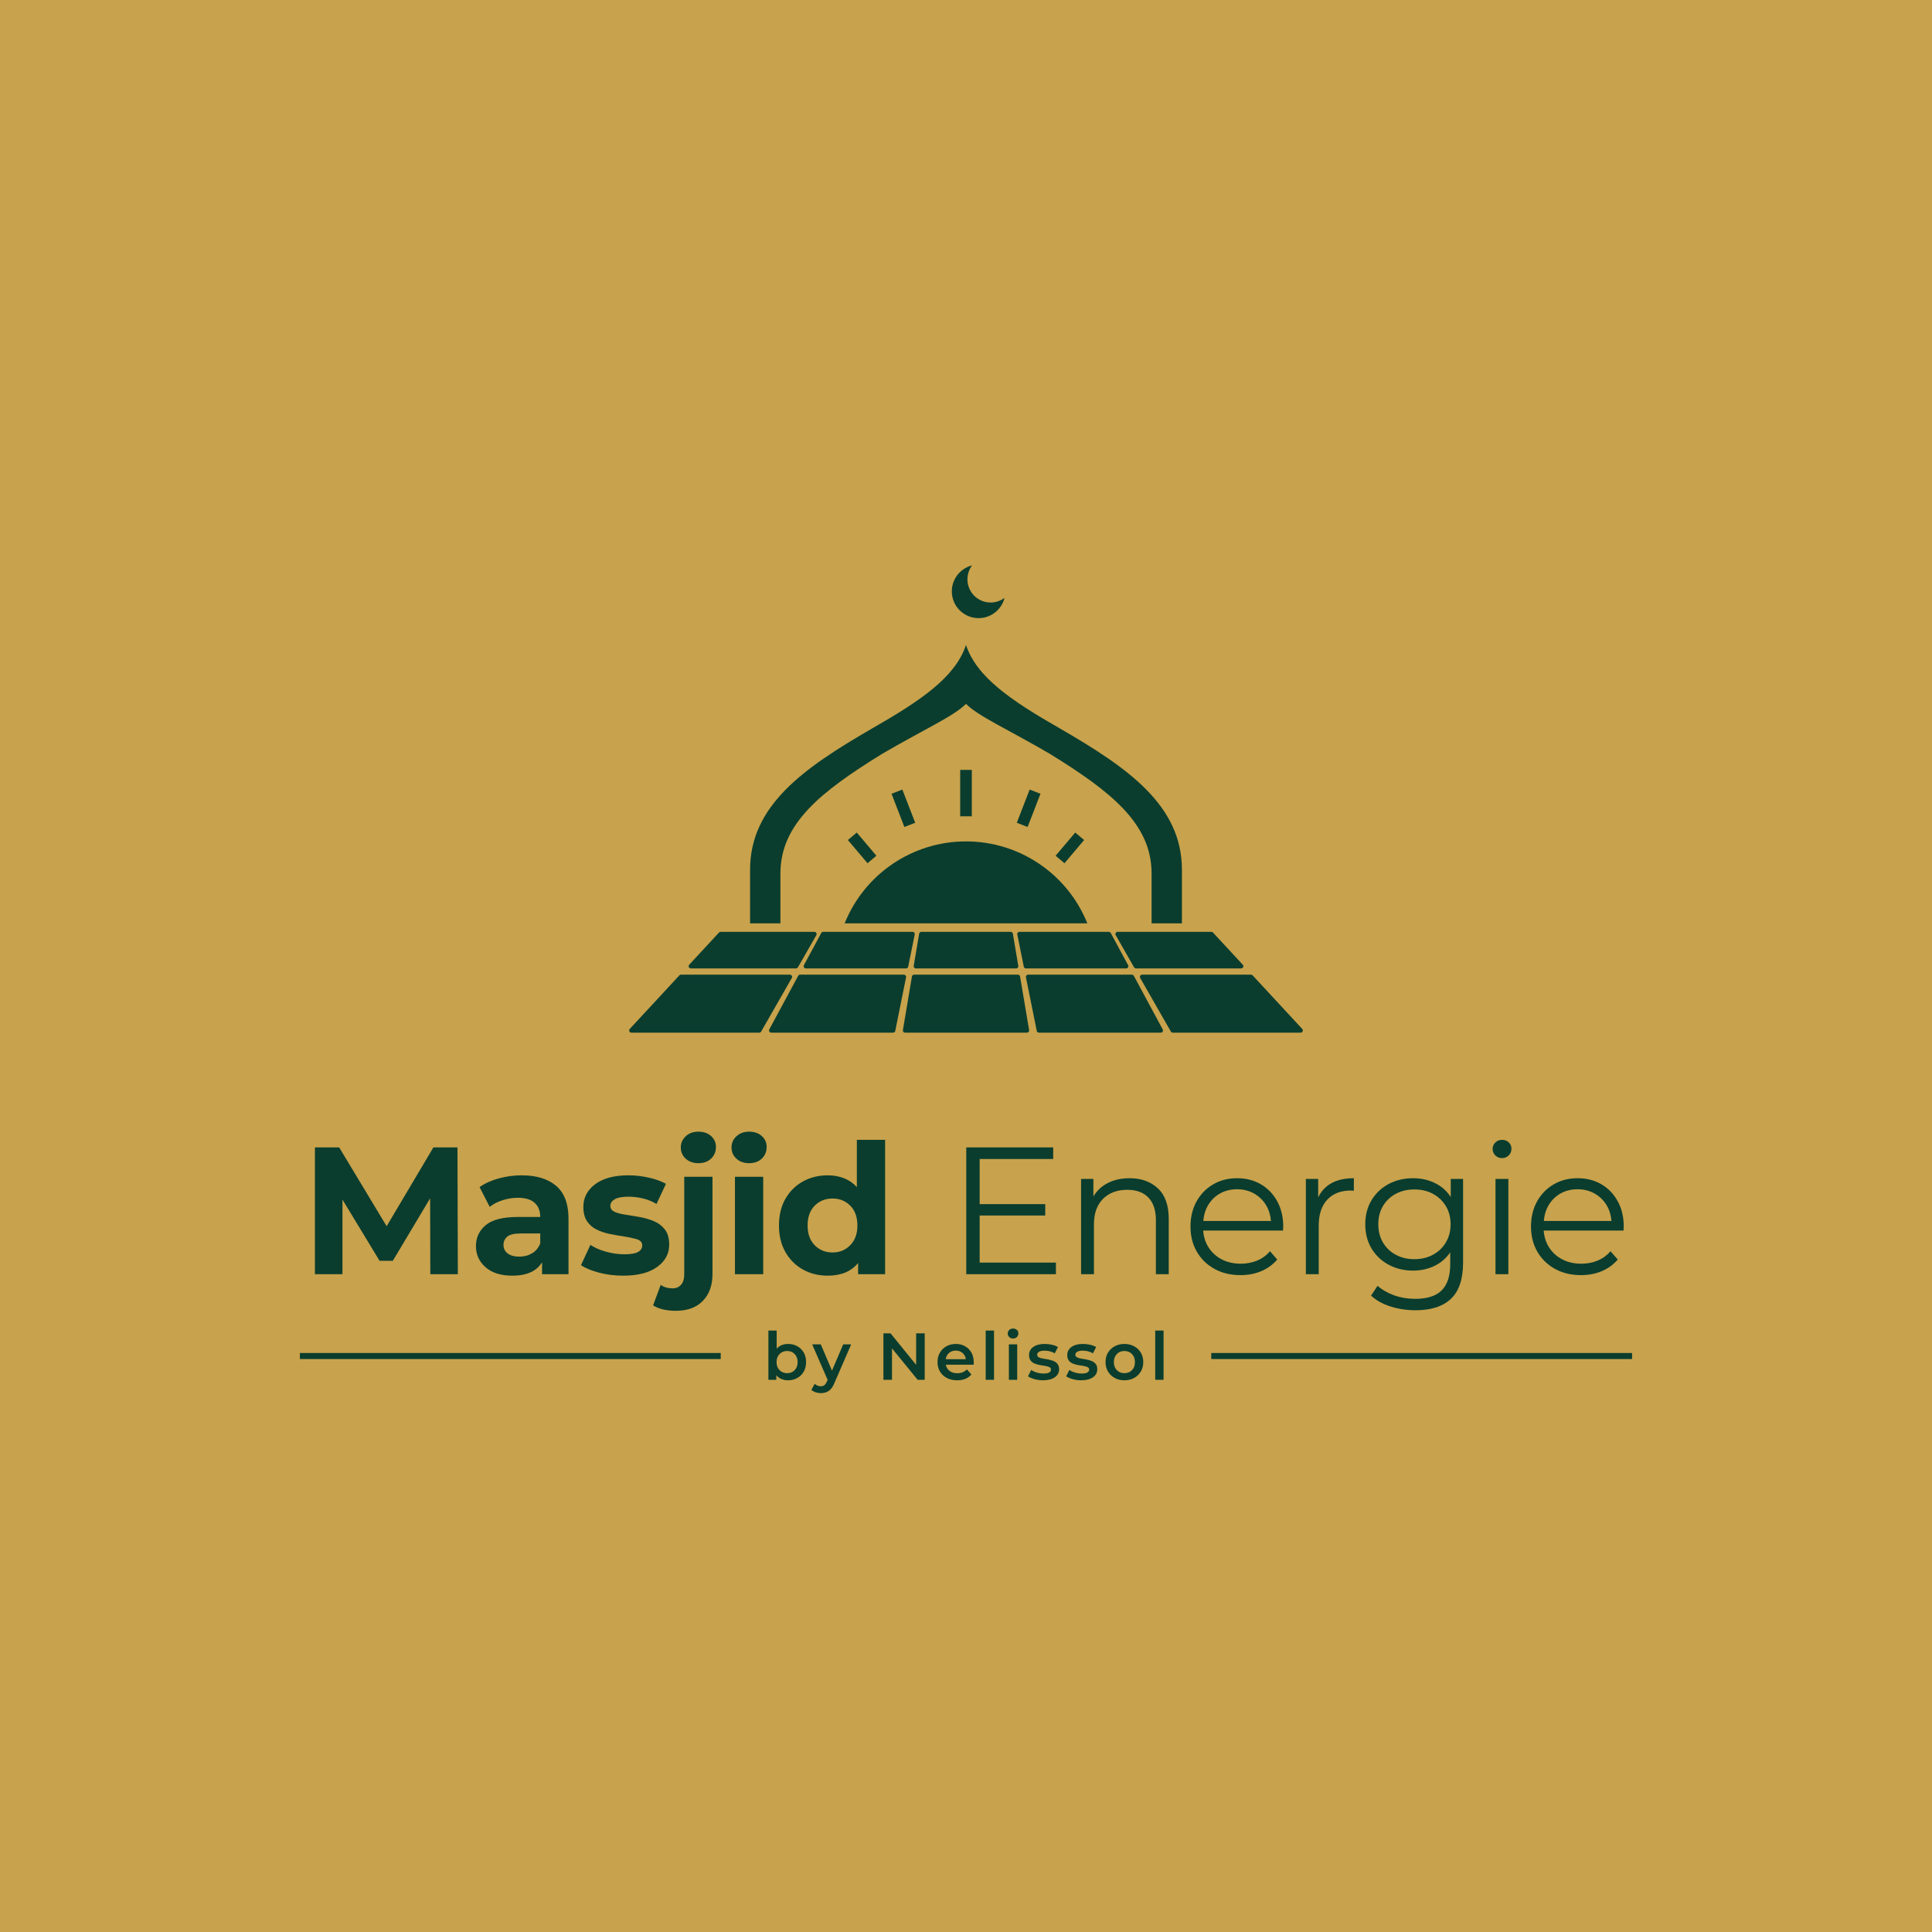
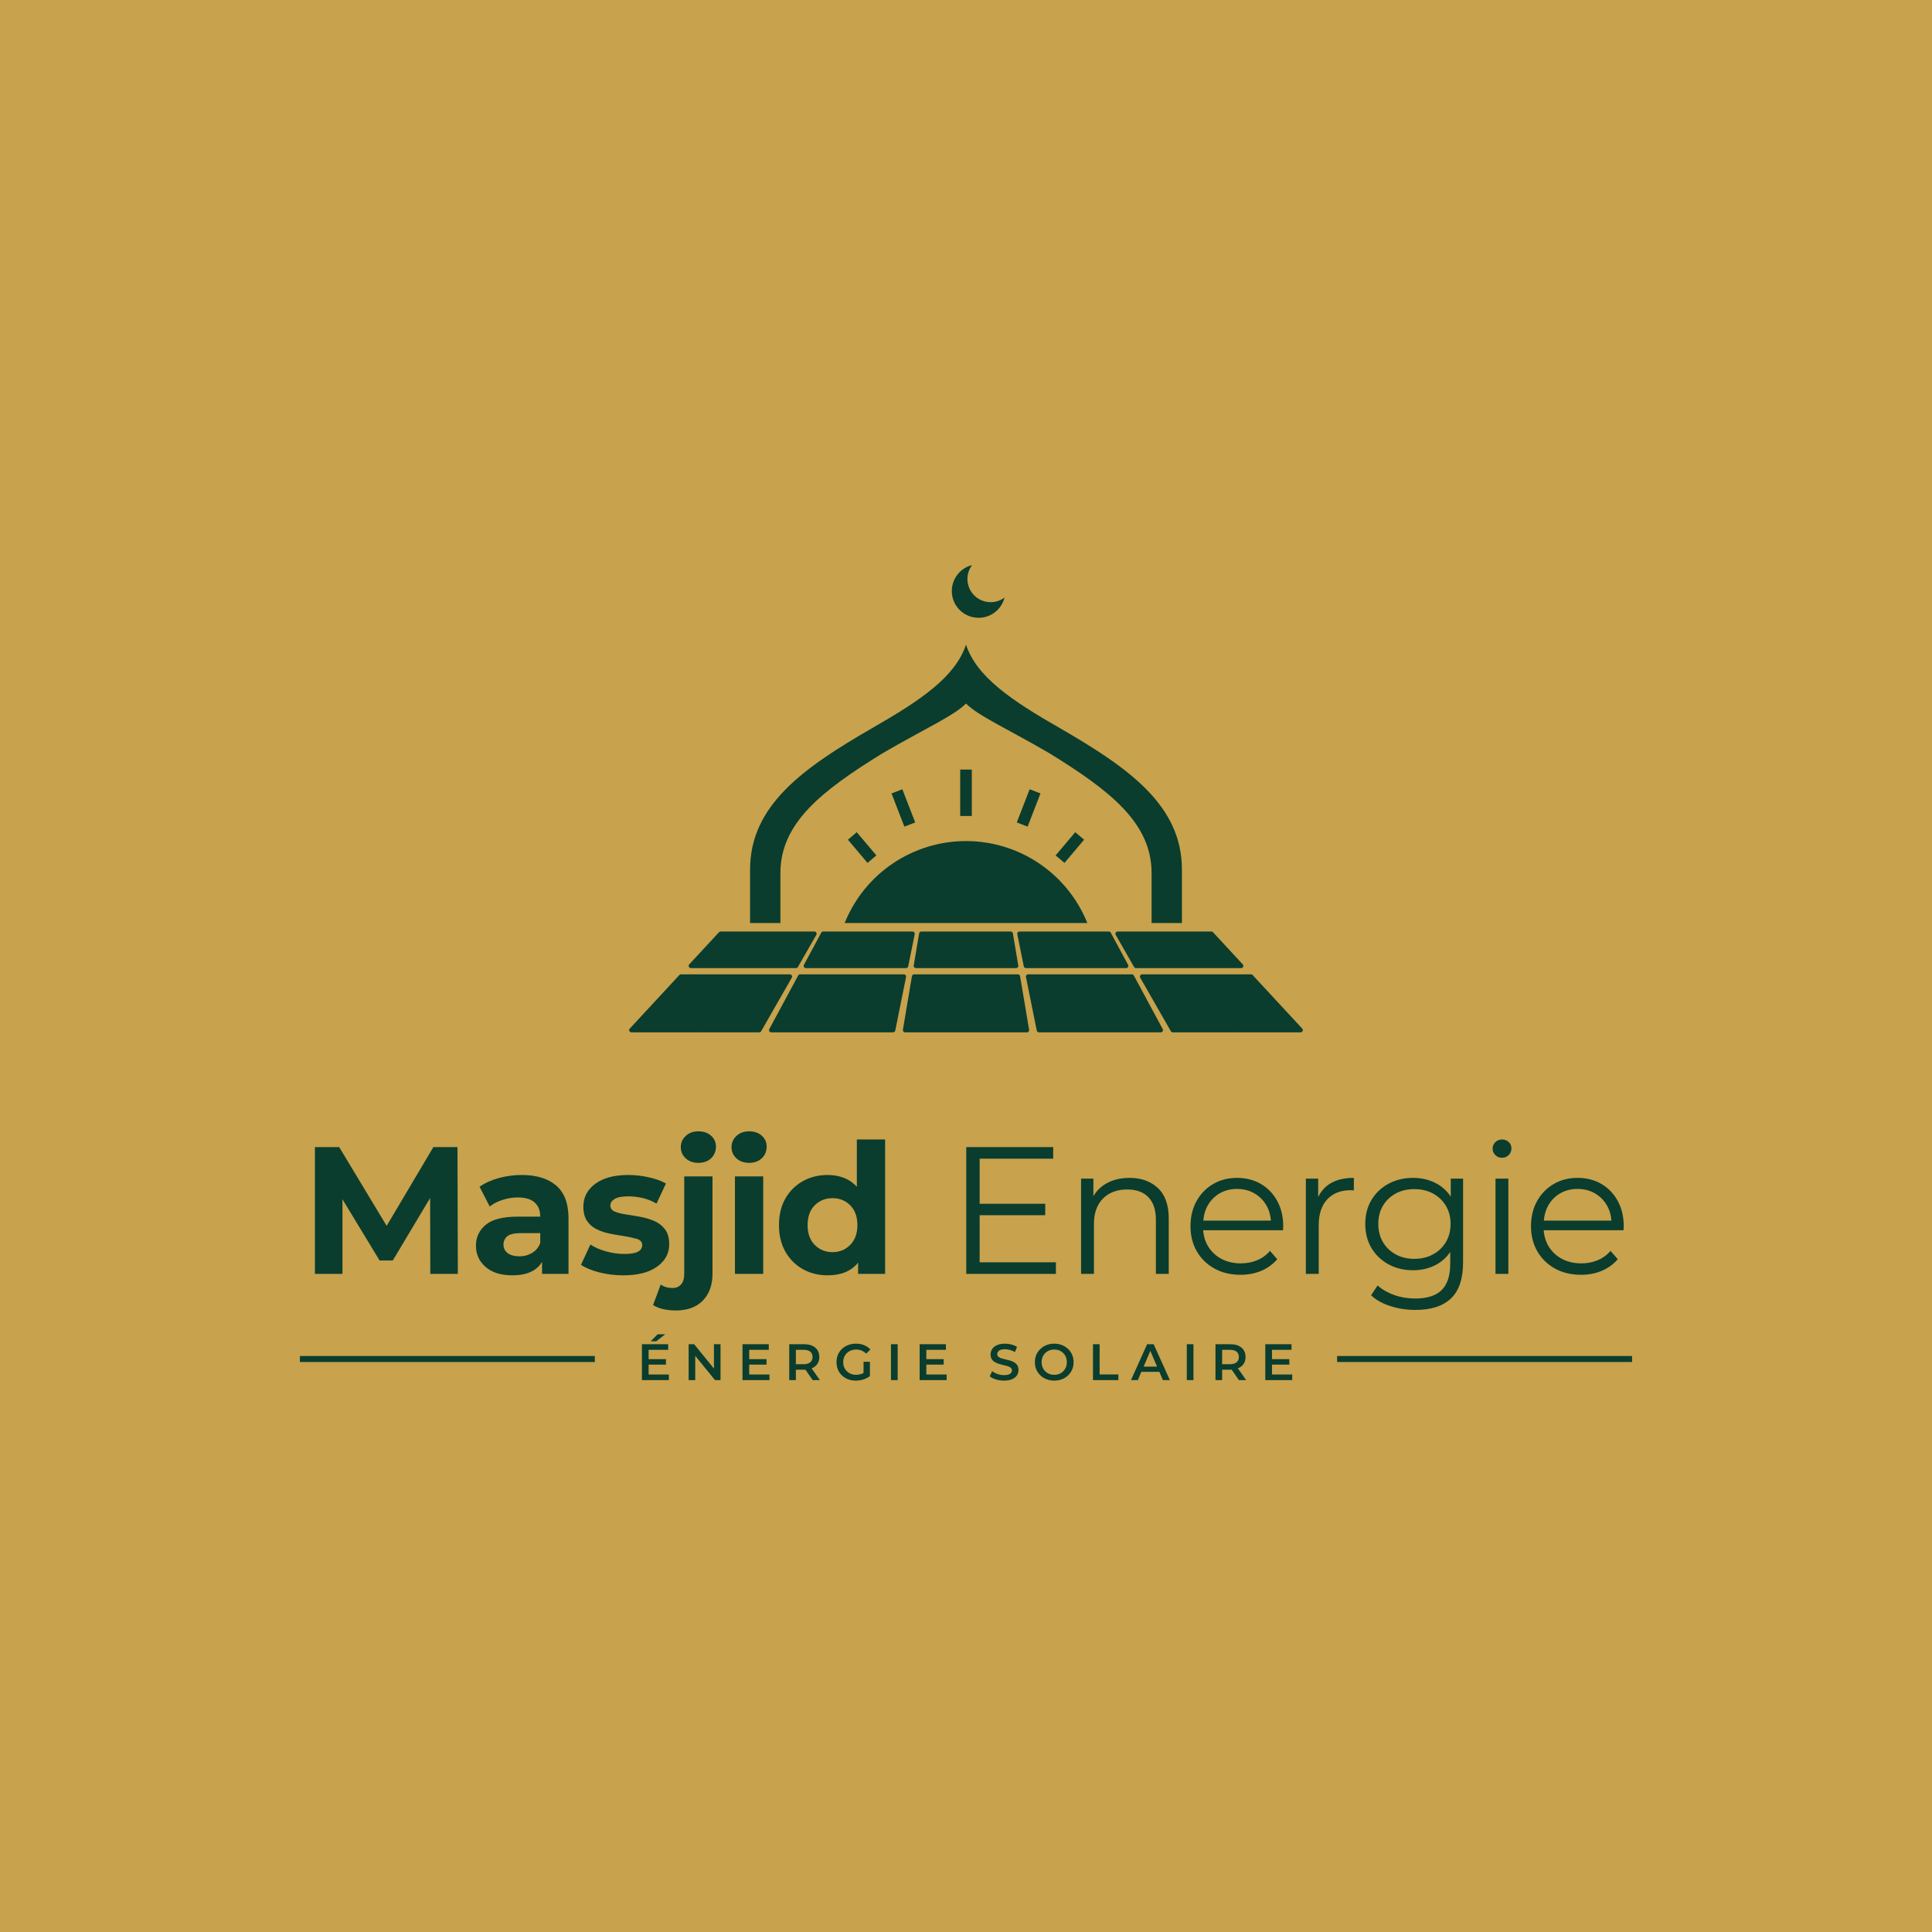
<svg xmlns="http://www.w3.org/2000/svg" viewBox="0 0 400 400" width="2160" height="2160">
  <rect width="400" height="400" fill="#c8a24c" />
-   <svg x="125" y="114.326" width="150" height="101.97" viewBox="0 0 406 276">
+   <svg x="125" y="114.259" width="150" height="101.97" viewBox="0 0 406 276">
    <path d="M206.4 7.4A15 15 0 1 0 224.6 25.6A13 13 0 0 1 206.4 7.4Z" fill="#0a3d2e" />
    <path d="M82 208L82 178C82 142 112 121 150 99C178 83 197 70 203 52C209 70 228 83 256 99C294 121 324 142 324 178L324 208L307 208L307 180C307 152 284 134 250 113C226 99 210 92 203 85C196 92 180 99 156 113C122 134 99 152 99 180L99 208Z" fill="#0a3d2e" />
    <g stroke="#0a3d2e" stroke-width="6.5">
      <line x1="203" y1="148" x2="203" y2="122" />
      <line x1="171.5" y1="152.8" x2="164.3" y2="134.2" />
      <line x1="234.5" y1="152.8" x2="241.7" y2="134.2" />
      <line x1="150.3" y1="172.2" x2="139.3" y2="159.2" />
      <line x1="255.7" y1="172.2" x2="266.7" y2="159.2" />
    </g>
    <path d="M135 208A73.3 73.3 0 0 1 271 208Z" fill="#0a3d2e" />
    <g fill="#0a3d2e" stroke="#0a3d2e" stroke-width="2.5" stroke-linejoin="round">
      <polygon points="65.5,214 118.03,214 107.73,232 48.83,232" />
      <polygon points="122.98,214 173.03,214 169.39,232 113.28,232" />
      <polygon points="177.98,214 228.03,214 231.06,232 174.94,232" />
      <polygon points="232.97,214 283.02,214 292.73,232 236.61,232" />
      <polygon points="287.98,214 340.5,214 357.17,232 298.27,232" />
    </g>
    <g fill="#0a3d2e" stroke="#0a3d2e" stroke-width="2.5" stroke-linejoin="round">
      <polygon points="43.28,238 104.29,238 87.13,268 15.5,268" />
      <polygon points="110.04,238 168.18,238 162.13,268 93.88,268" />
      <polygon points="173.93,238 232.07,238 237.13,268 168.88,268" />
      <polygon points="237.82,238 295.96,238 312.13,268 243.88,268" />
      <polygon points="301.71,238 362.72,238 390.5,268 318.88,268" />
    </g>
    <g stroke="#0a3d2e" stroke-opacity="0.35" stroke-width="1.6">
      <line x1="90.26" y1="216" x2="79.78" y2="230" />
      <line x1="147.26" y1="216" x2="142.07" y2="230" />
      <line x1="203" y1="216" x2="203" y2="230" />
      <line x1="258.74" y1="216" x2="263.93" y2="230" />
      <line x1="315.74" y1="216" x2="326.22" y2="230" />
      <line x1="72.29" y1="240" x2="52.81" y2="266" />
      <line x1="138.37" y1="240" x2="128.74" y2="266" />
      <line x1="203" y1="240" x2="203" y2="266" />
      <line x1="267.63" y1="240" x2="277.26" y2="266" />
      <line x1="333.71" y1="240" x2="353.19" y2="266" />
      <line x1="31.39" y1="253" x2="93.71" y2="253" />
      <line x1="103.96" y1="253" x2="163.15" y2="253" />
      <line x1="173.4" y1="253" x2="232.6" y2="253" />
      <line x1="242.85" y1="253" x2="302.04" y2="253" />
      <line x1="312.29" y1="253" x2="374.61" y2="253" />
    </g>
  </svg>
-   <g transform="translate(62.09 234.30) scale(1.25)">
+   <g transform="translate(62.09 234.23) scale(1.25)">
    <path fill="#0a3d2e" d="M7.05 23.61L2.49 23.61L2.49 2.61L6.51 2.61L14.37 15.66L22.11 2.61L26.10 2.61L26.16 23.61L21.60 23.61L21.57 11.04L15.39 21.39L13.20 21.39L7.05 11.25L7.05 23.61ZM44.49 23.61L40.11 23.61L40.11 21.63Q38.76 23.85 35.19 23.85L35.19 23.85Q32.34 23.85 30.75 22.45Q29.16 21.06 29.16 18.96L29.16 18.96Q29.16 16.83 30.78 15.48Q32.40 14.13 36.09 14.13L36.09 14.13L39.81 14.13L39.81 14.13Q39.81 12.63 38.89 11.79Q37.98 10.95 36.09 10.95L36.09 10.95Q34.80 10.95 33.55 11.36Q32.31 11.76 31.44 12.45L31.44 12.45L29.76 9.18Q31.08 8.25 32.94 7.74Q34.80 7.23 36.72 7.23L36.72 7.23Q40.41 7.23 42.45 8.98Q44.49 10.74 44.49 14.40L44.49 14.40L44.49 23.61ZM39.81 18.51L39.81 18.51L39.81 16.86L36.60 16.86Q34.95 16.86 34.33 17.40Q33.72 17.94 33.72 18.75L33.72 18.75Q33.72 19.65 34.42 20.18Q35.13 20.70 36.36 20.70L36.36 20.70Q37.53 20.70 38.46 20.14Q39.39 19.59 39.81 18.51ZM53.55 23.85L53.55 23.85Q51.48 23.85 49.57 23.36Q47.67 22.86 46.56 22.11L46.56 22.11L48.12 18.75Q49.20 19.47 50.73 19.89Q52.26 20.31 53.73 20.31L53.73 20.31Q55.35 20.31 56.02 19.92Q56.70 19.53 56.70 18.84L56.70 18.84Q56.70 18.06 55.74 17.79Q54.78 17.52 53.43 17.31L53.43 17.31Q52.35 17.16 51.22 16.92Q50.10 16.68 49.12 16.20Q48.15 15.72 47.55 14.82Q46.95 13.92 46.95 12.45L46.95 12.45Q46.95 10.17 48.91 8.70Q50.88 7.23 54.42 7.23L54.42 7.23Q56.07 7.23 57.76 7.61Q59.46 7.98 60.63 8.64L60.63 8.64L59.07 11.97Q57.87 11.28 56.70 11.03Q55.53 10.77 54.42 10.77L54.42 10.77Q52.83 10.77 52.12 11.21Q51.42 11.64 51.42 12.27L51.42 12.27Q51.42 12.96 52.12 13.28Q52.83 13.59 53.94 13.75Q55.05 13.92 56.29 14.14Q57.54 14.37 58.65 14.83Q59.76 15.30 60.46 16.21Q61.17 17.13 61.17 18.72L61.17 18.72Q61.17 20.97 59.17 22.41Q57.18 23.85 53.55 23.85ZM62.25 29.67L62.25 29.67Q61.17 29.67 60.18 29.45Q59.19 29.22 58.50 28.77L58.50 28.77L59.76 25.38Q60.57 25.95 61.74 25.95L61.74 25.95Q62.61 25.95 63.13 25.36Q63.66 24.78 63.66 23.61L63.66 23.61L63.66 7.47L68.34 7.47L68.34 23.58Q68.34 26.37 66.75 28.02Q65.16 29.67 62.25 29.67ZM66.00 5.22L66.00 5.22Q64.71 5.22 63.90 4.47Q63.09 3.72 63.09 2.61L63.09 2.61Q63.09 1.53 63.90 0.77Q64.71 0 66.00 0L66.00 0Q67.29 0 68.10 0.72Q68.91 1.44 68.91 2.52L68.91 2.52Q68.91 3.69 68.11 4.46Q67.32 5.22 66.00 5.22ZM76.74 23.61L72.06 23.61L72.06 7.47L76.74 7.47L76.74 23.61ZM74.40 5.22L74.40 5.22Q73.11 5.22 72.30 4.47Q71.49 3.72 71.49 2.61L71.49 2.61Q71.49 1.53 72.30 0.77Q73.11 0 74.40 0L74.40 0Q75.69 0 76.50 0.72Q77.31 1.44 77.31 2.52L77.31 2.52Q77.31 3.69 76.51 4.46Q75.72 5.22 74.40 5.22ZM87.42 23.85L87.42 23.85Q85.14 23.85 83.31 22.83Q81.48 21.81 80.41 19.93Q79.35 18.06 79.35 15.54L79.35 15.54Q79.35 12.99 80.41 11.13Q81.48 9.27 83.31 8.25Q85.14 7.23 87.42 7.23L87.42 7.23Q88.89 7.23 90.12 7.71Q91.35 8.19 92.25 9.18L92.25 9.18L92.25 1.35L96.93 1.35L96.93 23.61L92.46 23.61L92.46 21.75Q90.75 23.85 87.42 23.85ZM88.23 20.01L88.23 20.01Q89.97 20.01 91.15 18.81Q92.34 17.61 92.34 15.54L92.34 15.54Q92.34 13.44 91.15 12.25Q89.97 11.07 88.23 11.07L88.23 11.07Q86.46 11.07 85.27 12.25Q84.09 13.44 84.09 15.54L84.09 15.54Q84.09 17.61 85.27 18.81Q86.46 20.01 88.23 20.01Z" />
    <path fill="#0a3d2e" d="M125.22 23.61L110.37 23.61L110.37 2.61L124.77 2.61L124.77 4.53L112.59 4.53L112.59 12L123.45 12L123.45 13.89L112.59 13.89L112.59 21.69L125.22 21.69L125.22 23.61ZM131.52 23.61L129.39 23.61L129.39 7.83L131.43 7.83L131.43 10.74Q132.27 9.30 133.81 8.51Q135.36 7.71 137.43 7.71L137.43 7.71Q140.31 7.71 142.11 9.39Q143.91 11.07 143.91 14.46L143.91 14.46L143.91 23.61L141.78 23.61L141.78 14.67Q141.78 12.18 140.53 10.90Q139.29 9.63 137.04 9.63L137.04 9.63Q134.52 9.63 133.02 11.13Q131.52 12.63 131.52 15.33L131.52 15.33L131.52 23.61ZM155.79 23.76L155.79 23.76Q153.33 23.76 151.47 22.72Q149.61 21.69 148.56 19.88Q147.51 18.06 147.51 15.72L147.51 15.72Q147.51 13.38 148.51 11.56Q149.52 9.75 151.26 8.73Q153.00 7.71 155.22 7.71L155.22 7.71Q157.44 7.71 159.16 8.71Q160.89 9.72 161.88 11.54Q162.87 13.35 162.87 15.72L162.87 15.72Q162.87 15.87 162.85 16.04Q162.84 16.20 162.84 16.38L162.84 16.38L149.61 16.38Q149.73 18 150.55 19.24Q151.38 20.49 152.74 21.18Q154.11 21.87 155.85 21.87L155.85 21.87Q157.29 21.87 158.53 21.36Q159.78 20.85 160.68 19.80L160.68 19.80L161.88 21.18Q160.80 22.44 159.24 23.10Q157.68 23.76 155.79 23.76ZM149.64 14.79L149.64 14.79L160.83 14.79Q160.71 13.23 159.96 12.06Q159.21 10.89 157.98 10.21Q156.75 9.54 155.22 9.54L155.22 9.54Q153.69 9.54 152.47 10.20Q151.26 10.86 150.51 12.04Q149.76 13.23 149.64 14.79ZM168.75 23.61L166.62 23.61L166.62 7.83L168.66 7.83L168.66 10.89Q170.19 7.71 174.57 7.71L174.57 7.71L174.57 9.78Q174.42 9.78 174.30 9.77Q174.18 9.75 174.06 9.75L174.06 9.75Q171.57 9.75 170.16 11.27Q168.75 12.78 168.75 15.57L168.75 15.57L168.75 23.61ZM184.77 29.58L184.77 29.58Q182.61 29.58 180.63 28.95Q178.65 28.32 177.42 27.15L177.42 27.15L178.50 25.53Q179.61 26.52 181.24 27.11Q182.88 27.69 184.71 27.69L184.71 27.69Q187.71 27.69 189.12 26.28Q190.53 24.87 190.53 21.96L190.53 21.96L190.53 19.98Q189.54 21.45 187.93 22.23Q186.33 23.01 184.38 23.01L184.38 23.01Q182.13 23.01 180.33 22.04Q178.53 21.06 177.49 19.34Q176.46 17.61 176.46 15.33L176.46 15.33Q176.46 13.08 177.49 11.36Q178.53 9.63 180.33 8.67Q182.13 7.71 184.38 7.71L184.38 7.71Q186.36 7.71 187.99 8.51Q189.63 9.30 190.62 10.83L190.62 10.83L190.62 7.83L192.66 7.83L192.66 21.69Q192.66 25.77 190.66 27.67Q188.67 29.58 184.77 29.58ZM184.59 21.12L184.59 21.12Q186.33 21.12 187.68 20.38Q189.03 19.65 189.81 18.34Q190.59 17.04 190.59 15.33L190.59 15.33Q190.59 13.62 189.81 12.33Q189.03 11.04 187.68 10.30Q186.33 9.57 184.59 9.57L184.59 9.57Q182.85 9.57 181.50 10.30Q180.15 11.04 179.38 12.33Q178.62 13.62 178.62 15.33L178.62 15.33Q178.62 17.04 179.38 18.34Q180.15 19.65 181.50 20.38Q182.85 21.12 184.59 21.12ZM200.16 23.61L198.03 23.61L198.03 7.83L200.16 7.83L200.16 23.61ZM199.11 4.38L199.11 4.38Q198.45 4.38 198.00 3.93Q197.55 3.48 197.55 2.85L197.55 2.85Q197.55 2.25 198.00 1.80Q198.45 1.35 199.11 1.35L199.11 1.35Q199.77 1.35 200.22 1.77Q200.67 2.19 200.67 2.82L200.67 2.82Q200.67 3.48 200.22 3.93Q199.77 4.38 199.11 4.38ZM212.19 23.76L212.19 23.76Q209.73 23.76 207.87 22.72Q206.01 21.69 204.96 19.88Q203.91 18.06 203.91 15.72L203.91 15.72Q203.91 13.38 204.91 11.56Q205.92 9.75 207.66 8.73Q209.40 7.71 211.62 7.71L211.62 7.71Q213.84 7.71 215.56 8.71Q217.29 9.72 218.28 11.54Q219.27 13.35 219.27 15.72L219.27 15.72Q219.27 15.87 219.25 16.04Q219.24 16.20 219.24 16.38L219.24 16.38L206.01 16.38Q206.13 18 206.95 19.24Q207.78 20.49 209.14 21.18Q210.51 21.87 212.25 21.87L212.25 21.87Q213.69 21.87 214.93 21.36Q216.18 20.85 217.08 19.80L217.08 19.80L218.28 21.18Q217.20 22.44 215.64 23.10Q214.08 23.76 212.19 23.76ZM206.04 14.79L206.04 14.79L217.23 14.79Q217.11 13.23 216.36 12.06Q215.61 10.89 214.38 10.21Q213.15 9.54 211.62 9.54L211.62 9.54Q210.09 9.54 208.87 10.20Q207.66 10.86 206.91 12.04Q206.16 13.23 206.04 14.79Z" />
-     <path fill="#0a3d2e" d="M80.86 41.18L80.86 41.18Q80.26 41.18 79.76 40.97Q79.26 40.76 78.91 40.33L78.91 40.33L78.91 41.10L77.60 41.10L77.60 32.94L78.97 32.94L78.97 35.94Q79.33 35.55 79.81 35.35Q80.29 35.16 80.86 35.16L80.86 35.16Q81.71 35.16 82.38 35.53Q83.06 35.90 83.45 36.58Q83.84 37.25 83.84 38.16L83.84 38.16Q83.84 39.08 83.45 39.75Q83.06 40.43 82.38 40.80Q81.71 41.18 80.86 41.18ZM80.70 40.00L80.70 40.00Q81.20 40.00 81.59 39.78Q81.98 39.55 82.21 39.14Q82.44 38.73 82.44 38.16L82.44 38.16Q82.44 37.60 82.21 37.19Q81.98 36.78 81.59 36.55Q81.20 36.33 80.70 36.33L80.70 36.33Q80.21 36.33 79.81 36.55Q79.41 36.78 79.18 37.19Q78.95 37.60 78.95 38.16L78.95 38.16Q78.95 38.73 79.18 39.14Q79.41 39.55 79.81 39.78Q80.21 40.00 80.70 40.00ZM86.29 43.31L86.29 43.31Q85.86 43.31 85.43 43.17Q85.00 43.03 84.72 42.77L84.72 42.77L85.27 41.76Q85.70 42.17 86.28 42.17L86.28 42.17Q86.64 42.17 86.88 41.98Q87.11 41.79 87.31 41.35L87.31 41.35L87.41 41.11L84.85 35.23L86.28 35.23L88.13 39.58L89.99 35.23L91.31 35.23L88.56 41.57Q88.15 42.58 87.59 42.94Q87.03 43.31 86.29 43.31ZM98.07 41.10L96.65 41.10L96.65 33.40L97.83 33.40L102.07 38.62L102.07 33.40L103.49 33.40L103.49 41.10L102.32 41.10L98.07 35.89L98.07 41.10ZM108.85 41.18L108.85 41.18Q107.87 41.18 107.14 40.79Q106.41 40.40 106.01 39.72Q105.61 39.04 105.61 38.16L105.61 38.16Q105.61 37.28 106.00 36.61Q106.39 35.93 107.07 35.55Q107.76 35.16 108.64 35.16L108.64 35.16Q109.50 35.16 110.17 35.54Q110.84 35.91 111.23 36.60Q111.61 37.28 111.61 38.20L111.61 38.20Q111.61 38.29 111.61 38.40Q111.60 38.51 111.59 38.60L111.59 38.60L106.98 38.60Q107.10 39.24 107.61 39.63Q108.11 40.01 108.88 40.01L108.88 40.01Q109.86 40.01 110.48 39.38L110.48 39.38L111.22 40.22Q110.40 41.18 108.85 41.18ZM106.97 37.69L106.97 37.69L110.30 37.69Q110.21 37.05 109.76 36.66Q109.31 36.26 108.64 36.26L108.64 36.26Q107.97 36.26 107.52 36.65Q107.07 37.04 106.97 37.69ZM114.97 41.10L113.59 41.10L113.59 32.94L114.97 32.94L114.97 41.10ZM118.81 41.10L117.43 41.10L117.43 35.23L118.81 35.23L118.81 41.10ZM118.12 34.26L118.12 34.26Q117.74 34.26 117.49 34.02Q117.24 33.78 117.24 33.43L117.24 33.43Q117.24 33.09 117.49 32.85Q117.74 32.61 118.12 32.61L118.12 32.61Q118.51 32.61 118.76 32.84Q119.00 33.06 119.00 33.40L119.00 33.40Q119.00 33.77 118.76 34.01Q118.51 34.26 118.12 34.26ZM123.08 41.18L123.08 41.18Q122.35 41.18 121.67 40.99Q120.99 40.80 120.60 40.52L120.60 40.52L121.13 39.47Q121.51 39.74 122.07 39.90Q122.62 40.06 123.17 40.06L123.17 40.06Q123.83 40.06 124.12 39.88Q124.40 39.70 124.40 39.41L124.40 39.41Q124.40 39.12 124.14 39.00Q123.88 38.87 123.46 38.80Q123.05 38.74 122.59 38.66Q122.13 38.58 121.72 38.42Q121.30 38.25 121.04 37.92Q120.77 37.58 120.77 37.00L120.77 37.00Q120.77 36.16 121.47 35.66Q122.17 35.16 123.36 35.16L123.36 35.16Q123.94 35.16 124.55 35.29Q125.16 35.43 125.56 35.67L125.56 35.67L125.03 36.71Q124.61 36.47 124.19 36.37Q123.77 36.27 123.35 36.27L123.35 36.27Q122.72 36.27 122.42 36.46Q122.12 36.65 122.12 36.93L122.12 36.93Q122.12 37.23 122.38 37.37Q122.64 37.52 123.06 37.58Q123.47 37.65 123.93 37.73Q124.39 37.81 124.81 37.98Q125.22 38.14 125.48 38.47Q125.75 38.79 125.75 39.36L125.75 39.36Q125.75 40.19 125.03 40.68Q124.32 41.18 123.08 41.18ZM129.41 41.18L129.41 41.18Q128.67 41.18 128.00 40.99Q127.32 40.80 126.92 40.52L126.92 40.52L127.45 39.47Q127.84 39.74 128.39 39.90Q128.95 40.06 129.50 40.06L129.50 40.06Q130.16 40.06 130.44 39.88Q130.73 39.70 130.73 39.41L130.73 39.41Q130.73 39.12 130.47 39.00Q130.20 38.87 129.79 38.80Q129.38 38.74 128.91 38.66Q128.45 38.58 128.04 38.42Q127.63 38.25 127.36 37.92Q127.10 37.58 127.10 37.00L127.10 37.00Q127.10 36.16 127.80 35.66Q128.50 35.16 129.68 35.16L129.68 35.16Q130.27 35.16 130.88 35.29Q131.49 35.43 131.88 35.67L131.88 35.67L131.36 36.71Q130.94 36.47 130.52 36.37Q130.09 36.27 129.67 36.27L129.67 36.27Q129.05 36.27 128.74 36.46Q128.44 36.65 128.44 36.93L128.44 36.93Q128.44 37.23 128.71 37.37Q128.97 37.52 129.38 37.58Q129.79 37.65 130.26 37.73Q130.72 37.81 131.13 37.98Q131.54 38.14 131.81 38.47Q132.07 38.79 132.07 39.36L132.07 39.36Q132.07 40.19 131.36 40.68Q130.64 41.18 129.41 41.18ZM136.56 41.18L136.56 41.18Q135.66 41.18 134.95 40.79Q134.25 40.40 133.84 39.72Q133.44 39.04 133.44 38.16L133.44 38.16Q133.44 37.28 133.84 36.61Q134.25 35.93 134.95 35.55Q135.66 35.16 136.56 35.16L136.56 35.16Q137.47 35.16 138.18 35.55Q138.89 35.93 139.29 36.61Q139.69 37.28 139.69 38.16L139.69 38.16Q139.69 39.04 139.29 39.72Q138.89 40.40 138.18 40.79Q137.47 41.18 136.56 41.18ZM136.56 40.00L136.56 40.00Q137.32 40.00 137.81 39.51Q138.31 39.01 138.31 38.16L138.31 38.16Q138.31 37.32 137.81 36.82Q137.32 36.33 136.56 36.33L136.56 36.33Q136.06 36.33 135.67 36.55Q135.28 36.78 135.05 37.19Q134.82 37.60 134.82 38.16L134.82 38.16Q134.82 38.73 135.05 39.14Q135.28 39.55 135.67 39.78Q136.06 40.00 136.56 40.00ZM143.05 41.10L141.67 41.10L141.67 32.94L143.05 32.94L143.05 41.10Z" />
-     <rect x="0.00" y="36.66" width="69.70" height="1" fill="#0a3d2e" />
-     <rect x="150.95" y="36.66" width="69.70" height="1" fill="#0a3d2e" />
+     <path fill="#0a3d2e" d="M61.11 41.21L56.65 41.21L56.65 35.26L61.00 35.26L61.00 36.19L57.76 36.19L57.76 37.73L60.63 37.73L60.63 38.64L57.76 38.64L57.76 40.28L61.11 40.28L61.11 41.21ZM59.03 34.77L58.11 34.77L59.26 33.61L60.51 33.61L59.03 34.77ZM65.48 41.21L64.39 41.21L64.39 35.26L65.30 35.26L68.58 39.29L68.58 35.26L69.67 35.26L69.67 41.21L68.76 41.21L65.48 37.18L65.48 41.21ZM77.77 41.21L73.31 41.21L73.31 35.26L77.66 35.26L77.66 36.19L74.42 36.19L74.42 37.73L77.29 37.73L77.29 38.64L74.42 38.64L74.42 40.28L77.77 40.28L77.77 41.21ZM82.15 41.21L81.05 41.21L81.05 35.26L83.49 35.26Q84.68 35.26 85.35 35.82Q86.03 36.39 86.03 37.38L86.03 37.38Q86.03 38.06 85.70 38.54Q85.36 39.02 84.76 39.26L84.76 39.26L86.13 41.21L84.94 41.21L83.72 39.47Q83.61 39.48 83.49 39.48L83.49 39.48L82.15 39.48L82.15 41.21ZM82.15 36.19L82.15 38.57L83.44 38.57Q84.17 38.57 84.54 38.25Q84.91 37.94 84.91 37.38L84.91 37.38Q84.91 36.81 84.54 36.50Q84.17 36.19 83.44 36.19L83.44 36.19L82.15 36.19ZM92.08 41.29L92.08 41.29Q91.38 41.29 90.80 41.07Q90.22 40.84 89.78 40.43Q89.35 40.02 89.11 39.46Q88.88 38.90 88.88 38.23L88.88 38.23Q88.88 37.57 89.11 37.01Q89.35 36.45 89.78 36.04Q90.22 35.62 90.81 35.40Q91.40 35.17 92.10 35.17L92.10 35.17Q92.84 35.17 93.46 35.42Q94.07 35.67 94.49 36.14L94.49 36.14L93.79 36.82Q93.44 36.47 93.03 36.31Q92.62 36.14 92.15 36.14L92.15 36.14Q91.52 36.14 91.03 36.41Q90.54 36.68 90.26 37.15Q89.99 37.62 89.99 38.23L89.99 38.23Q89.99 38.84 90.26 39.31Q90.54 39.79 91.03 40.06Q91.51 40.33 92.14 40.33L92.14 40.33Q92.46 40.33 92.77 40.25Q93.07 40.18 93.36 40.02L93.36 40.02L93.36 38.17L94.41 38.17L94.41 40.54Q93.94 40.91 93.32 41.10Q92.71 41.29 92.08 41.29ZM99.01 41.21L97.90 41.21L97.90 35.26L99.01 35.26L99.01 41.21ZM107.12 41.21L102.65 41.21L102.65 35.26L107.00 35.26L107.00 36.19L103.76 36.19L103.76 37.73L106.63 37.73L106.63 38.64L103.76 38.64L103.76 40.28L107.12 40.28L107.12 41.21ZM116.62 41.29L116.62 41.29Q115.92 41.29 115.28 41.09Q114.65 40.89 114.27 40.58L114.27 40.58L114.66 39.72Q115.01 40.01 115.54 40.19Q116.07 40.38 116.62 40.38L116.62 40.38Q117.32 40.38 117.63 40.16Q117.94 39.93 117.94 39.60L117.94 39.60Q117.94 39.33 117.75 39.16Q117.55 39.00 117.24 38.90Q116.93 38.80 116.55 38.72Q116.17 38.63 115.79 38.52Q115.41 38.40 115.10 38.22Q114.78 38.04 114.59 37.73Q114.40 37.43 114.40 36.95L114.40 36.95Q114.40 36.47 114.66 36.06Q114.92 35.66 115.45 35.42Q115.98 35.17 116.80 35.17L116.80 35.17Q117.33 35.17 117.86 35.31Q118.39 35.45 118.78 35.70L118.78 35.70L118.43 36.56Q118.03 36.32 117.61 36.21Q117.18 36.09 116.79 36.09L116.79 36.09Q116.10 36.09 115.80 36.33Q115.50 36.57 115.50 36.90L115.50 36.90Q115.50 37.17 115.69 37.33Q115.88 37.49 116.19 37.60Q116.51 37.70 116.89 37.78Q117.27 37.86 117.64 37.97Q118.01 38.08 118.33 38.27Q118.64 38.46 118.83 38.76Q119.02 39.06 119.02 39.53L119.02 39.53Q119.02 40.00 118.77 40.41Q118.51 40.81 117.97 41.05Q117.44 41.29 116.62 41.29ZM124.94 41.29L124.94 41.29Q124.25 41.29 123.67 41.06Q123.08 40.84 122.65 40.42Q122.21 40.01 121.97 39.45Q121.74 38.90 121.74 38.23L121.74 38.23Q121.74 37.57 121.97 37.01Q122.21 36.46 122.65 36.05Q123.08 35.63 123.67 35.40Q124.25 35.17 124.94 35.17L124.94 35.17Q125.64 35.17 126.22 35.40Q126.80 35.63 127.24 36.05Q127.67 36.46 127.91 37.01Q128.15 37.57 128.15 38.23L128.15 38.23Q128.15 38.90 127.91 39.45Q127.67 40.01 127.24 40.42Q126.80 40.84 126.22 41.06Q125.64 41.29 124.94 41.29ZM124.94 40.33L124.94 40.33Q125.54 40.33 126.02 40.06Q126.49 39.79 126.76 39.31Q127.03 38.84 127.03 38.23L127.03 38.23Q127.03 37.63 126.76 37.15Q126.49 36.68 126.02 36.41Q125.54 36.14 124.94 36.14L124.94 36.14Q124.34 36.14 123.87 36.41Q123.39 36.68 123.12 37.15Q122.85 37.63 122.85 38.23L122.85 38.23Q122.85 38.84 123.12 39.31Q123.39 39.79 123.87 40.06Q124.34 40.33 124.94 40.33ZM135.57 41.21L131.36 41.21L131.36 35.26L132.46 35.26L132.46 40.27L135.57 40.27L135.57 41.21ZM138.79 41.21L137.65 41.21L140.33 35.26L141.41 35.26L144.10 41.21L142.94 41.21L142.35 39.83L139.37 39.83L138.79 41.21ZM140.86 36.36L139.75 38.97L141.97 38.97L140.86 36.36ZM148.00 41.21L146.90 41.21L146.90 35.26L148.00 35.26L148.00 41.21ZM152.75 41.21L151.65 41.21L151.65 35.26L154.09 35.26Q155.28 35.26 155.95 35.82Q156.63 36.39 156.63 37.38L156.63 37.38Q156.63 38.06 156.30 38.54Q155.97 39.02 155.36 39.26L155.36 39.26L156.73 41.21L155.54 41.21L154.33 39.47Q154.21 39.48 154.10 39.48L154.10 39.48L152.75 39.48L152.75 41.21ZM152.75 36.19L152.75 38.57L154.04 38.57Q154.78 38.57 155.15 38.25Q155.52 37.94 155.52 37.38L155.52 37.38Q155.52 36.81 155.15 36.50Q154.78 36.19 154.04 36.19L154.04 36.19L152.75 36.19ZM164.36 41.21L159.90 41.21L159.90 35.26L164.24 35.26L164.24 36.19L161.01 36.19L161.01 37.73L163.88 37.73L163.88 38.64L161.01 38.64L161.01 40.28L164.36 40.28L164.36 41.21Z" />
+     <rect x="0.00" y="37.21" width="48.85" height="1" fill="#0a3d2e" />
+     <rect x="171.80" y="37.21" width="48.85" height="1" fill="#0a3d2e" />
  </g>
</svg>
